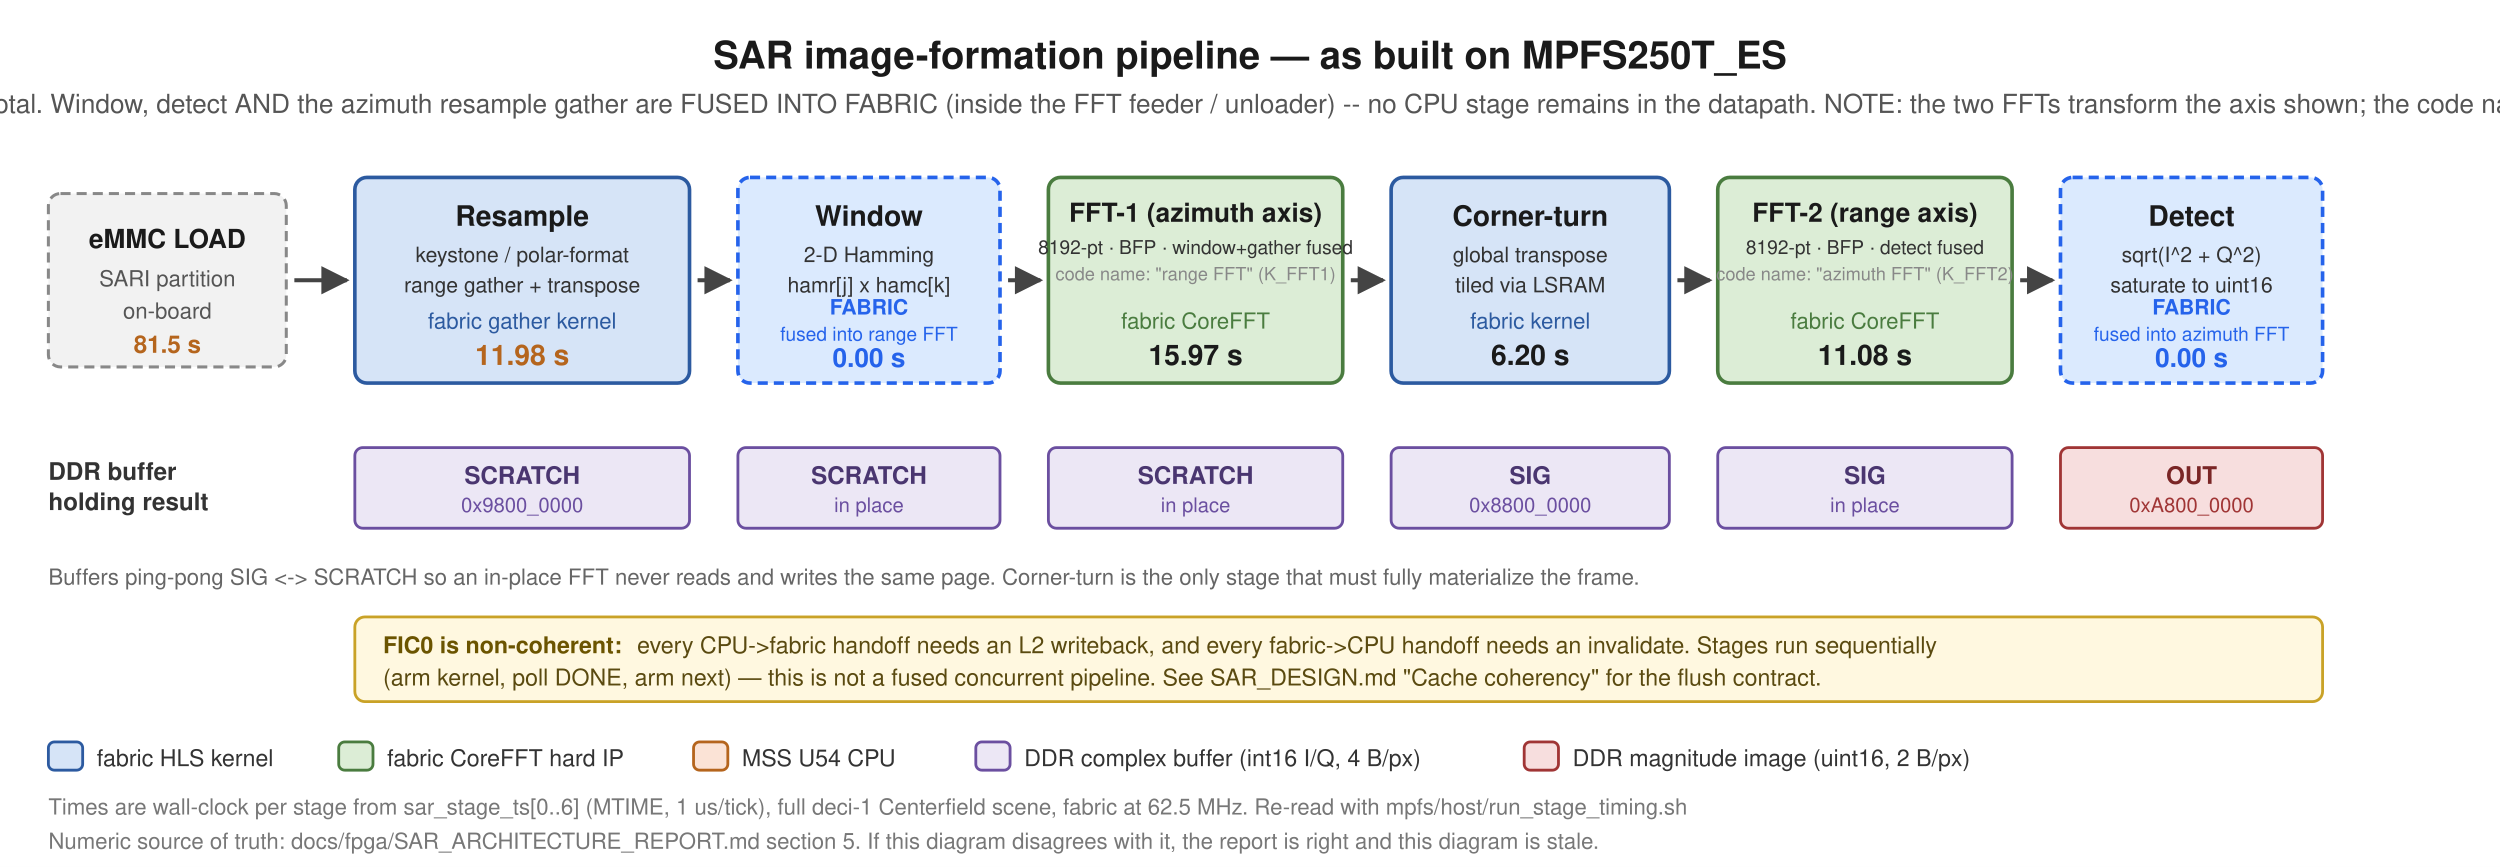
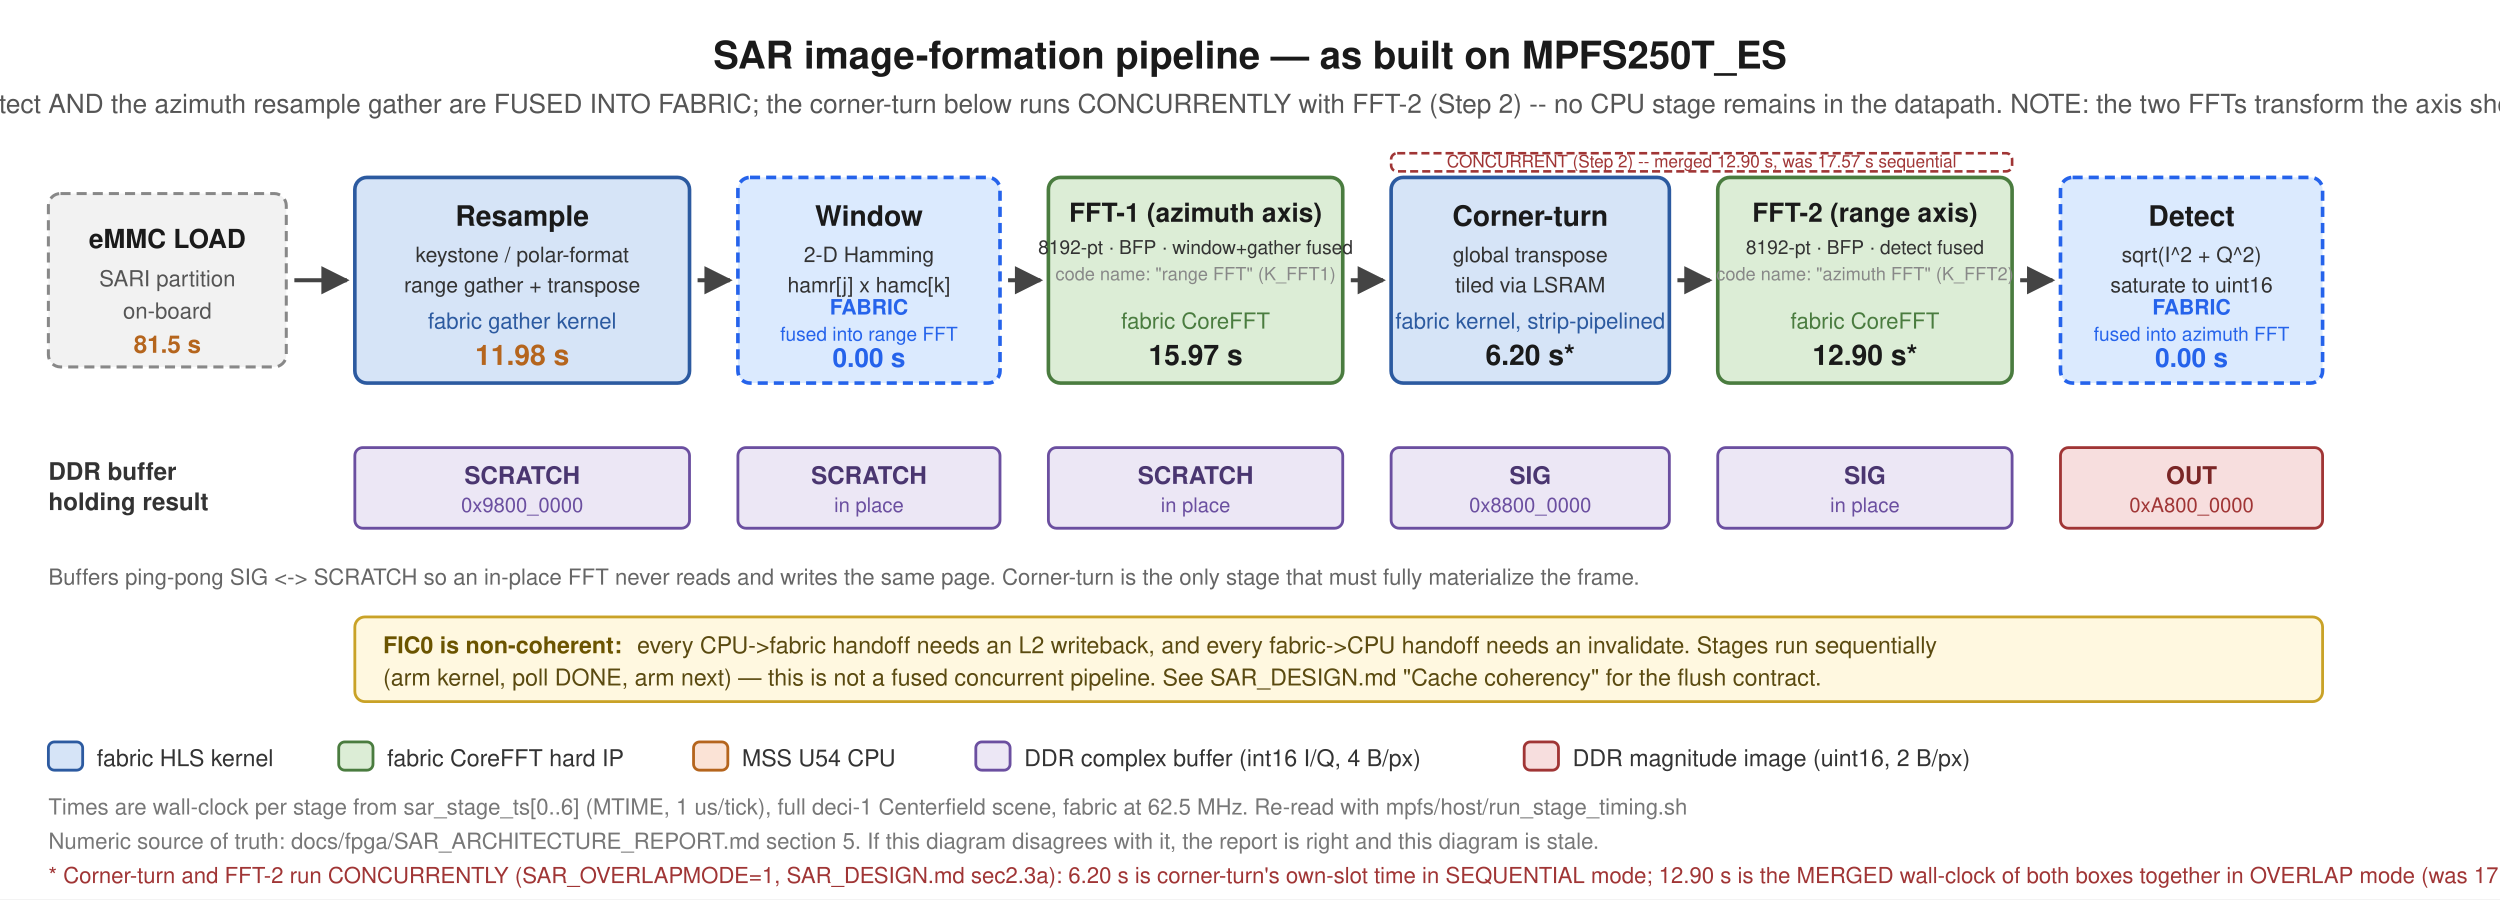
- <svg xmlns="http://www.w3.org/2000/svg" viewBox="0 0 1240 430" width="1240" height="430" font-family="Segoe UI, Helvetica, Arial, sans-serif">
-   <rect width="1240" height="430" fill="#ffffff" />
+ <svg xmlns="http://www.w3.org/2000/svg" viewBox="0 0 1240 446" width="1240" height="446" font-family="Segoe UI, Helvetica, Arial, sans-serif">
+   <rect width="1240" height="446" fill="#ffffff" />
  <text x="620" y="34" text-anchor="middle" font-size="19" font-weight="600" fill="#1a1a1a">SAR image-formation pipeline — as built on MPFS250T_ES</text>
-   <text x="620" y="56" text-anchor="middle" font-size="13" fill="#555555">Polar-Format Algorithm, 8192 x 8192 complex frame. Measured 2026-07-23: 45.26 s total. Window, detect AND the azimuth resample gather are FUSED INTO FABRIC (inside the FFT feeder / unloader) -- no CPU stage remains in the datapath.  NOTE: the two FFTs transform the axis shown; the code names ("range/azimuth FFT") are the historical labels and are swapped vs the true axis.</text>
+   <text x="620" y="56" text-anchor="middle" font-size="13" fill="#555555">Polar-Format Algorithm, 8192 x 8192 complex frame. Measured 2026-07-23: 40.91 s total. Window, detect AND the azimuth resample gather are FUSED INTO FABRIC; the corner-turn below runs CONCURRENTLY with FFT-2 (Step 2) -- no CPU stage remains in the datapath.  NOTE: the two FFTs transform the axis shown; the code names ("range/azimuth FFT") are the historical labels and are swapped vs the true axis.</text>
+   <rect x="690" y="76" width="308" height="9" rx="3" fill="none" stroke="#a03535" stroke-width="1.3" stroke-dasharray="4 2" />
+   <text x="844" y="83" text-anchor="middle" font-size="8.5" fill="#a03535">CONCURRENT (Step 2) -- merged 12.90 s, was 17.57 s sequential</text>
  <rect x="24" y="96" width="118" height="86" rx="6" fill="#f2f2f2" stroke="#888888" stroke-width="1.5" stroke-dasharray="5 3" />
  <text x="83" y="123" text-anchor="middle" font-size="13" font-weight="600" fill="#1a1a1a">eMMC LOAD</text>
  <text x="83" y="142" text-anchor="middle" font-size="11" fill="#555555">SARI partition</text>
  <text x="83" y="158" text-anchor="middle" font-size="11" fill="#555555">on-board</text>
  <text x="83" y="175" text-anchor="middle" font-size="12" font-weight="600" fill="#b5651d">81.5 s</text>
  <path d="M 146 139 L 172 139" stroke="#444444" stroke-width="2" marker-end="url(#ah)" />
  <defs>
    <marker id="ah" viewBox="0 0 10 10" refX="9" refY="5" markerWidth="7" markerHeight="7" orient="auto-start-reverse">
      <path d="M 0 0 L 10 5 L 0 10 z" fill="#444444" />
    </marker>
  </defs>
  <rect x="176" y="88" width="166" height="102" rx="6" fill="#d6e4f7" stroke="#2c5aa0" stroke-width="1.8" />
  <text x="259" y="112" text-anchor="middle" font-size="14" font-weight="600" fill="#1a1a1a">Resample</text>
  <text x="259" y="130" text-anchor="middle" font-size="10.5" fill="#333333">keystone / polar-format</text>
  <text x="259" y="145" text-anchor="middle" font-size="10.5" fill="#333333">range gather + transpose</text>
  <text x="259" y="163" text-anchor="middle" font-size="11" fill="#2c5aa0">fabric gather kernel</text>
  <text x="259" y="181" text-anchor="middle" font-size="14" font-weight="700" fill="#b5651d">11.98 s</text>
  <rect x="366" y="88" width="130" height="102" rx="6" fill="#dbeafe" stroke="#2563eb" stroke-width="1.8" stroke-dasharray="5 3" />
  <text x="431" y="112" text-anchor="middle" font-size="14" font-weight="600" fill="#1a1a1a">Window</text>
  <text x="431" y="130" text-anchor="middle" font-size="10.5" fill="#333333">2-D Hamming</text>
  <text x="431" y="145" text-anchor="middle" font-size="10.5" fill="#333333">hamr[j] x hamc[k]</text>
  <text x="431" y="156" text-anchor="middle" font-size="10.5" font-weight="600" fill="#2563eb">FABRIC</text>
  <text x="431" y="169" text-anchor="middle" font-size="9.5" fill="#2563eb">fused into range FFT</text>
  <text x="431" y="182" text-anchor="middle" font-size="13" font-weight="700" fill="#2563eb">0.00 s</text>
  <rect x="520" y="88" width="146" height="102" rx="6" fill="#dcedd6" stroke="#4a7c3f" stroke-width="1.8" />
  <text x="593" y="110" text-anchor="middle" font-size="13" font-weight="600" fill="#1a1a1a">FFT-1 (azimuth axis)</text>
  <text x="593" y="126" text-anchor="middle" font-size="9.5" fill="#333333">8192-pt · BFP · window+gather fused</text>
  <text x="593" y="139" text-anchor="middle" font-size="9" fill="#888888">code name: "range FFT" (K_FFT1)</text>
  <text x="593" y="163" text-anchor="middle" font-size="11" fill="#4a7c3f">fabric CoreFFT</text>
  <text x="593" y="181" text-anchor="middle" font-size="14" font-weight="700" fill="#1a1a1a">15.97 s</text>
  <rect x="690" y="88" width="138" height="102" rx="6" fill="#d6e4f7" stroke="#2c5aa0" stroke-width="1.8" />
  <text x="759" y="112" text-anchor="middle" font-size="14" font-weight="600" fill="#1a1a1a">Corner-turn</text>
  <text x="759" y="130" text-anchor="middle" font-size="10.5" fill="#333333">global transpose</text>
  <text x="759" y="145" text-anchor="middle" font-size="10.5" fill="#333333">tiled via LSRAM</text>
-   <text x="759" y="163" text-anchor="middle" font-size="11" fill="#2c5aa0">fabric kernel</text>
-   <text x="759" y="181" text-anchor="middle" font-size="14" font-weight="700" fill="#1a1a1a">6.20 s</text>
+   <text x="759" y="163" text-anchor="middle" font-size="11" fill="#2c5aa0">fabric kernel, strip-pipelined</text>
+   <text x="759" y="181" text-anchor="middle" font-size="14" font-weight="700" fill="#1a1a1a">6.20 s*</text>
  <rect x="852" y="88" width="146" height="102" rx="6" fill="#dcedd6" stroke="#4a7c3f" stroke-width="1.8" />
  <text x="925" y="110" text-anchor="middle" font-size="13" font-weight="600" fill="#1a1a1a">FFT-2 (range axis)</text>
  <text x="925" y="126" text-anchor="middle" font-size="9.5" fill="#333333">8192-pt · BFP · detect fused</text>
  <text x="925" y="139" text-anchor="middle" font-size="9" fill="#888888">code name: "azimuth FFT" (K_FFT2)</text>
  <text x="925" y="163" text-anchor="middle" font-size="11" fill="#4a7c3f">fabric CoreFFT</text>
-   <text x="925" y="181" text-anchor="middle" font-size="14" font-weight="700" fill="#1a1a1a">11.08 s</text>
+   <text x="925" y="181" text-anchor="middle" font-size="14" font-weight="700" fill="#1a1a1a">12.90 s*</text>
  <rect x="1022" y="88" width="130" height="102" rx="6" stroke-dasharray="5 3" fill="#dbeafe" stroke="#2563eb" stroke-width="1.8" />
  <text x="1087" y="112" text-anchor="middle" font-size="14" font-weight="600" fill="#1a1a1a">Detect</text>
  <text x="1087" y="130" text-anchor="middle" font-size="10.5" fill="#333333">sqrt(I^2 + Q^2)</text>
  <text x="1087" y="145" text-anchor="middle" font-size="10.5" fill="#333333">saturate to uint16</text>
  <text x="1087" y="156" text-anchor="middle" font-size="10.5" font-weight="600" fill="#2563eb">FABRIC</text>
  <text x="1087" y="169" text-anchor="middle" font-size="9.5" fill="#2563eb">fused into azimuth FFT</text>
  <text x="1087" y="182" text-anchor="middle" font-size="13" font-weight="700" fill="#2563eb">0.00 s</text>
  <path d="M 346 139 L 362 139" stroke="#444444" stroke-width="2" marker-end="url(#ah)" />
  <path d="M 500 139 L 516 139" stroke="#444444" stroke-width="2" marker-end="url(#ah)" />
  <path d="M 670 139 L 686 139" stroke="#444444" stroke-width="2" marker-end="url(#ah)" />
  <path d="M 832 139 L 848 139" stroke="#444444" stroke-width="2" marker-end="url(#ah)" />
  <path d="M 1002 139 L 1018 139" stroke="#444444" stroke-width="2" marker-end="url(#ah)" />
  <text x="24" y="238" font-size="12" font-weight="600" fill="#333333">DDR buffer</text>
  <text x="24" y="253" font-size="12" font-weight="600" fill="#333333">holding result</text>
  <rect x="176" y="222" width="166" height="40" rx="4" fill="#ece7f5" stroke="#6b4fa0" stroke-width="1.4" />
  <text x="259" y="240" text-anchor="middle" font-size="12" font-weight="600" fill="#4a3670">SCRATCH</text>
  <text x="259" y="254" text-anchor="middle" font-size="10" fill="#6b4fa0">0x9800_0000</text>
  <rect x="366" y="222" width="130" height="40" rx="4" fill="#ece7f5" stroke="#6b4fa0" stroke-width="1.4" />
  <text x="431" y="240" text-anchor="middle" font-size="12" font-weight="600" fill="#4a3670">SCRATCH</text>
  <text x="431" y="254" text-anchor="middle" font-size="10" fill="#6b4fa0">in place</text>
  <rect x="520" y="222" width="146" height="40" rx="4" fill="#ece7f5" stroke="#6b4fa0" stroke-width="1.4" />
  <text x="593" y="240" text-anchor="middle" font-size="12" font-weight="600" fill="#4a3670">SCRATCH</text>
  <text x="593" y="254" text-anchor="middle" font-size="10" fill="#6b4fa0">in place</text>
  <rect x="690" y="222" width="138" height="40" rx="4" fill="#ece7f5" stroke="#6b4fa0" stroke-width="1.4" />
  <text x="759" y="240" text-anchor="middle" font-size="12" font-weight="600" fill="#4a3670">SIG</text>
  <text x="759" y="254" text-anchor="middle" font-size="10" fill="#6b4fa0">0x8800_0000</text>
  <rect x="852" y="222" width="146" height="40" rx="4" fill="#ece7f5" stroke="#6b4fa0" stroke-width="1.4" />
  <text x="925" y="240" text-anchor="middle" font-size="12" font-weight="600" fill="#4a3670">SIG</text>
  <text x="925" y="254" text-anchor="middle" font-size="10" fill="#6b4fa0">in place</text>
  <rect x="1022" y="222" width="130" height="40" rx="4" fill="#f7dede" stroke="#a03535" stroke-width="1.4" />
  <text x="1087" y="240" text-anchor="middle" font-size="12" font-weight="600" fill="#7a2626">OUT</text>
  <text x="1087" y="254" text-anchor="middle" font-size="10" fill="#a03535">0xA800_0000</text>
  <text x="24" y="290" font-size="11" fill="#666666">Buffers ping-pong SIG &lt;-&gt; SCRATCH so an in-place FFT never reads and writes the same page. Corner-turn is the only stage that must fully materialize the frame.</text>
  <rect x="176" y="306" width="976" height="42" rx="5" fill="#fff8e0" stroke="#c9a227" stroke-width="1.4" />
  <text x="190" y="324" font-size="11.5" font-weight="600" fill="#6b5400">FIC0 is non-coherent:</text>
  <text x="316" y="324" font-size="11.5" fill="#5a4a10">every CPU-&gt;fabric handoff needs an L2 writeback, and every fabric-&gt;CPU handoff needs an invalidate. Stages run sequentially</text>
  <text x="190" y="340" font-size="11.5" fill="#5a4a10">(arm kernel, poll DONE, arm next) — this is not a fused concurrent pipeline. See SAR_DESIGN.md "Cache coherency" for the flush contract.</text>
  <rect x="24" y="368" width="17" height="14" rx="3" fill="#d6e4f7" stroke="#2c5aa0" stroke-width="1.4" />
  <text x="48" y="380" font-size="11.5" fill="#333333">fabric HLS kernel</text>
  <rect x="168" y="368" width="17" height="14" rx="3" fill="#dcedd6" stroke="#4a7c3f" stroke-width="1.4" />
  <text x="192" y="380" font-size="11.5" fill="#333333">fabric CoreFFT hard IP</text>
  <rect x="344" y="368" width="17" height="14" rx="3" fill="#fbe3d6" stroke="#b5651d" stroke-width="1.4" />
  <text x="368" y="380" font-size="11.5" fill="#333333">MSS U54 CPU</text>
  <rect x="484" y="368" width="17" height="14" rx="3" fill="#ece7f5" stroke="#6b4fa0" stroke-width="1.4" />
  <text x="508" y="380" font-size="11.5" fill="#333333">DDR complex buffer (int16 I/Q, 4 B/px)</text>
  <rect x="756" y="368" width="17" height="14" rx="3" fill="#f7dede" stroke="#a03535" stroke-width="1.4" />
  <text x="780" y="380" font-size="11.5" fill="#333333">DDR magnitude image (uint16, 2 B/px)</text>
  <text x="24" y="404" font-size="11" fill="#777777">Times are wall-clock per stage from sar_stage_ts[0..6] (MTIME, 1 us/tick), full deci-1 Centerfield scene, fabric at 62.5 MHz. Re-read with mpfs/host/run_stage_timing.sh</text>
  <text x="24" y="421" font-size="11" fill="#777777">Numeric source of truth: docs/fpga/SAR_ARCHITECTURE_REPORT.md section 5. If this diagram disagrees with it, the report is right and this diagram is stale.</text>
+   <text x="24" y="438" font-size="11" fill="#a03535">* Corner-turn and FFT-2 run CONCURRENTLY (SAR_OVERLAPMODE=1, SAR_DESIGN.md sec2.3a): 6.20 s is corner-turn's own-slot time in SEQUENTIAL mode; 12.90 s is the MERGED wall-clock of both boxes together in OVERLAP mode (was 17.57 s sequential).</text>
</svg>
